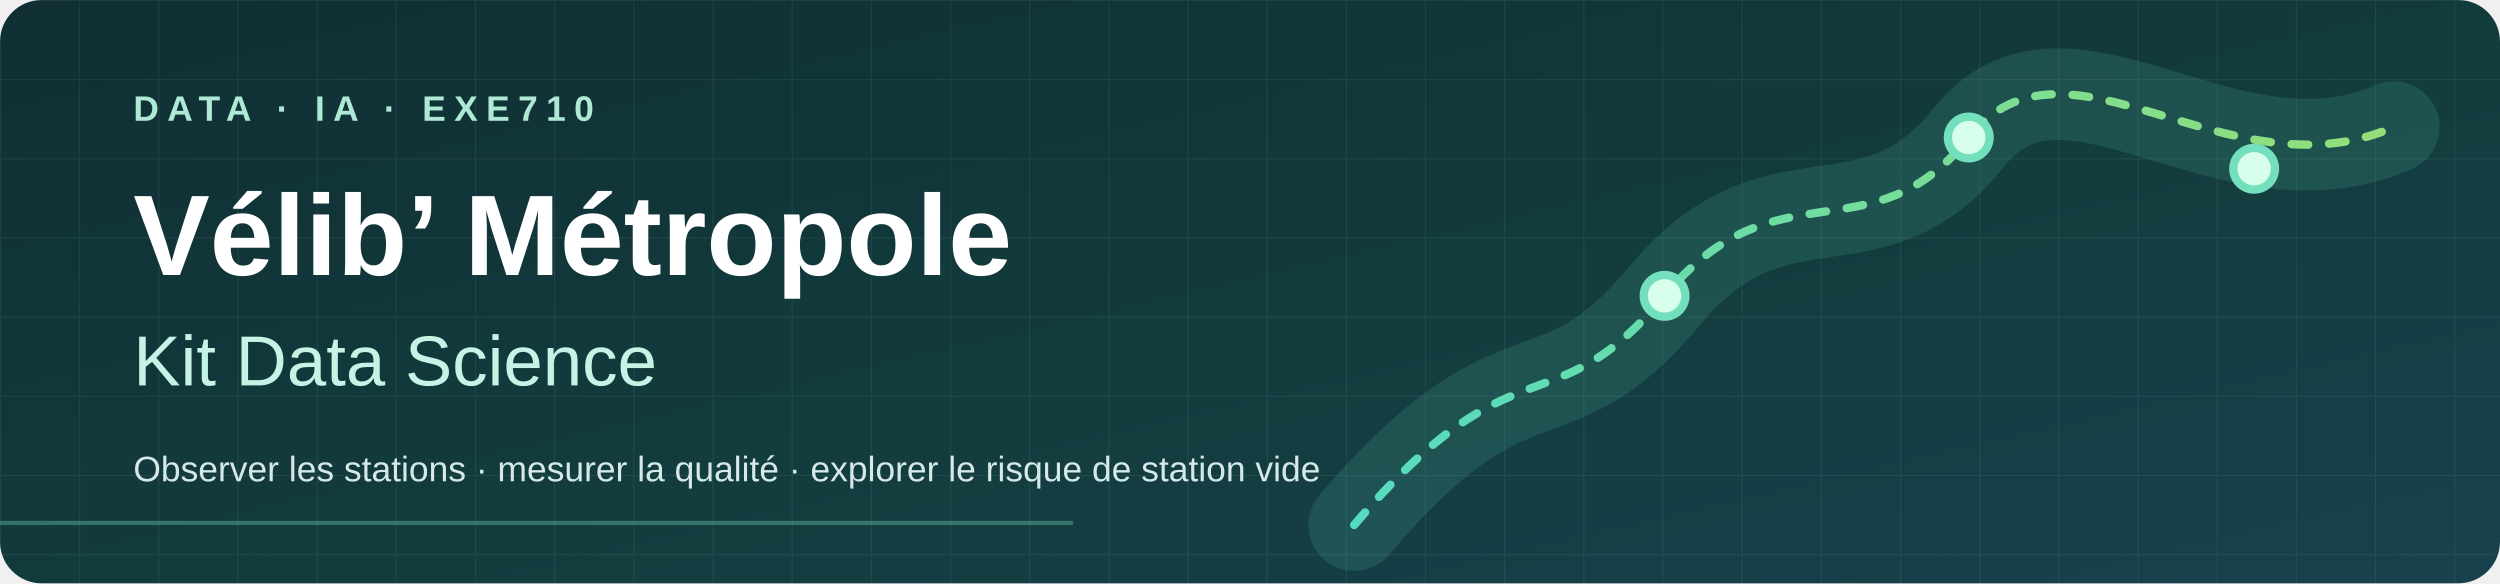
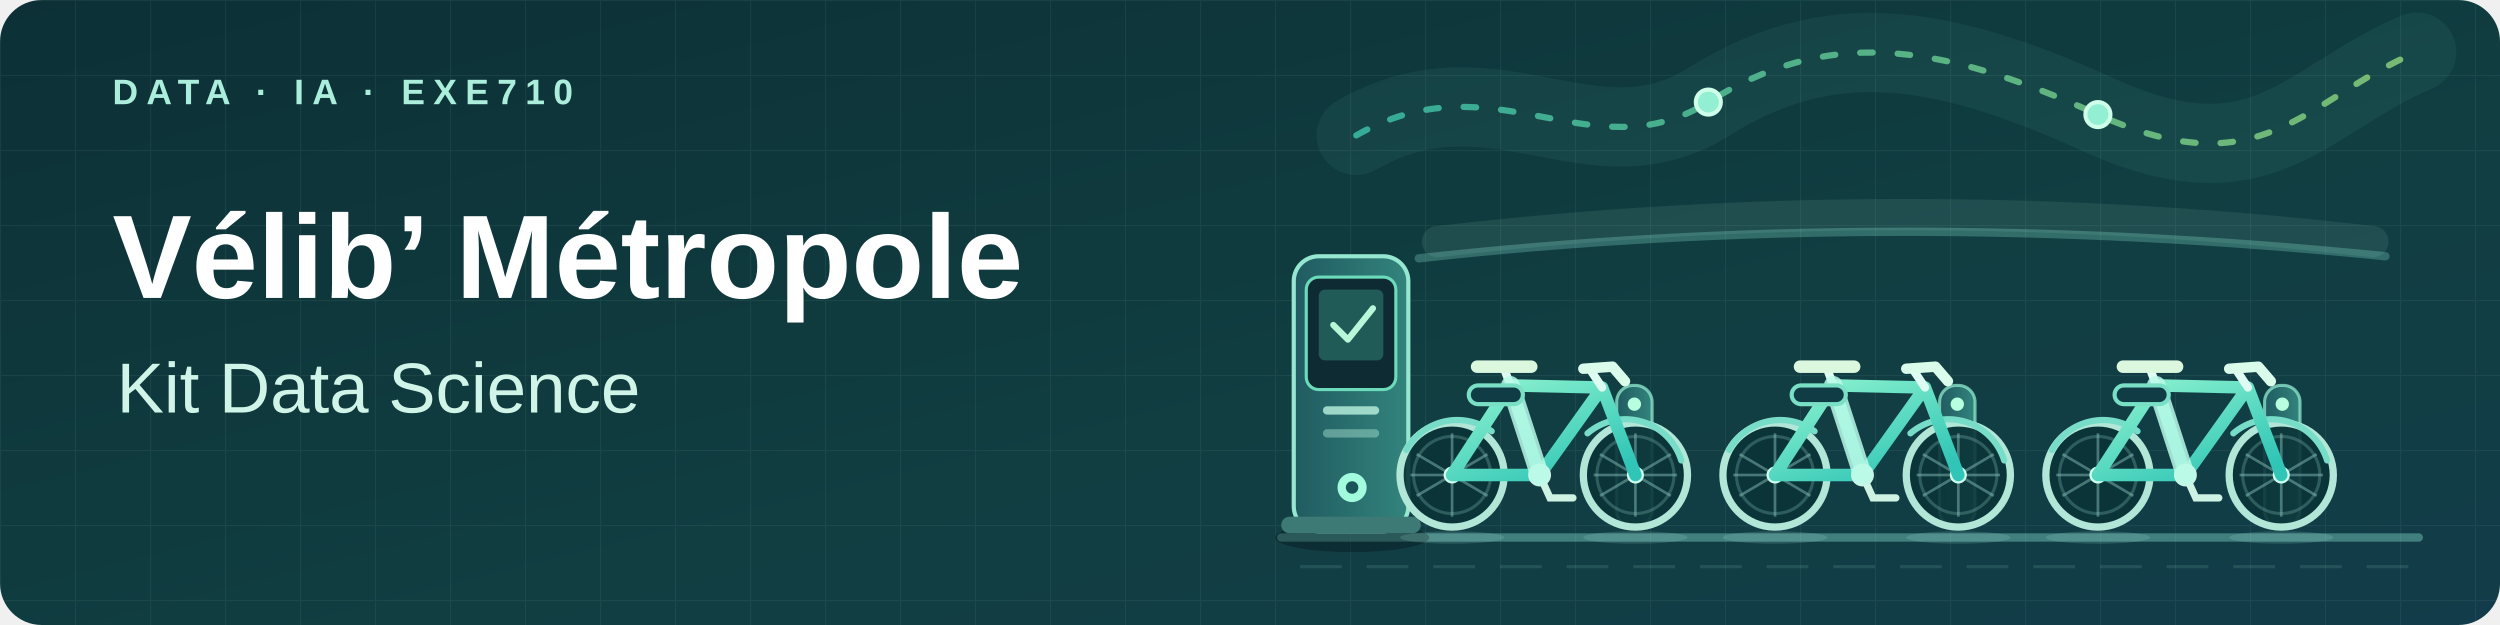
- <svg xmlns="http://www.w3.org/2000/svg" viewBox="0 0 1200 280" role="img" aria-labelledby="title desc">
+ <svg xmlns="http://www.w3.org/2000/svg" xmlns:xlink="http://www.w3.org/1999/xlink" width="1200" height="300" viewBox="0 0 1200 300" role="img" aria-labelledby="title desc">
  <defs>
-     <linearGradient id="bg" x2="1" y2="1">
-       <stop offset="0" stop-color="#102e34" />
-       <stop offset=".55" stop-color="#123c3d" />
-       <stop offset="1" stop-color="#17414d" />
+     <linearGradient id="background" x1="0" y1="0" x2="1" y2="1">
+       <stop offset="0" stop-color="#0c3036" />
+       <stop offset="0.58" stop-color="#103e41" />
+       <stop offset="1" stop-color="#123c49" />
    </linearGradient>
-     <linearGradient id="route" x2="1" y2="0">
-       <stop stop-color="#56dbc0" />
-       <stop offset="1" stop-color="#94df78" />
+     <linearGradient id="mint" x1="0" y1="0" x2="1" y2="0">
+       <stop offset="0" stop-color="#42d6bb" />
+       <stop offset="1" stop-color="#a1ea85" />
    </linearGradient>
-     <pattern id="grid" width="38" height="38" patternUnits="userSpaceOnUse">
-       <path d="M38 0H0V38" fill="none" stroke="#d8fff2" stroke-opacity=".07" />
+     <linearGradient id="bikePaint" x1="0" y1="0" x2="0.8" y2="1">
+       <stop offset="0" stop-color="#90f4d0" />
+       <stop offset="1" stop-color="#30c5b6" />
+     </linearGradient>
+     <linearGradient id="pillar" x1="0" y1="0" x2="1" y2="0">
+       <stop offset="0" stop-color="#205b61" />
+       <stop offset="1" stop-color="#33847d" />
+     </linearGradient>
+     <pattern id="grid" width="36" height="36" patternUnits="userSpaceOnUse">
+       <path d="M36 0H0V36" fill="none" stroke="#d9fff4" stroke-opacity=".06" stroke-width="1" />
    </pattern>
+     <filter id="softGlow" x="-50%" y="-50%" width="200%" height="200%">
+       <feGaussianBlur stdDeviation="8" />
+     </filter>
+     <g id="wheel">
+       <circle cx="0" cy="0" r="25" fill="#0b3338" fill-opacity=".9" stroke="#b2e7d8" stroke-width="3.5" />
+       <circle cx="0" cy="0" r="18.5" fill="none" stroke="#a0dcd0" stroke-opacity=".24" stroke-width="1.5" />
+       <path d="M-17 -10L17 10M-17 10L17 -10M0 -20V20M-20 0H20" stroke="#87bfba" stroke-opacity=".48" stroke-width="1.3" />
+       <circle r="4.1" fill="#cfffee" />
+     </g>
+     <g id="bike">
+       <use xlink:href="#wheel" x="0" y="0" />
+       <use xlink:href="#wheel" x="88" y="0" />
+       <path d="M-22 -12A28 28 0 0 1 19 -21M65 -20A28 28 0 0 1 110 -7" fill="none" stroke="#77ddc8" stroke-width="3" stroke-linecap="round" />
+       <path d="M0 0L28 -43L42 0L0 0M28 -43L72 -42L42 0M72 -42L88 0" fill="none" stroke="url(#bikePaint)" stroke-width="6" stroke-linecap="round" stroke-linejoin="round" />
+       <path d="M25 -51L28 -43M66 -51L72 -42" fill="none" stroke="#defcf1" stroke-width="4" stroke-linecap="round" />
+       <path d="M12 -52H38" fill="none" stroke="#dbf8df" stroke-width="6" stroke-linecap="round" />
+       <path d="M63 -51L77 -52L83 -45" fill="none" stroke="#dafdeb" stroke-width="5" stroke-linecap="round" stroke-linejoin="round" />
+       <path d="M42 0L47 11L58 11" fill="none" stroke="#cef3e3" stroke-width="3.5" stroke-linecap="round" />
+       <circle cx="42" cy="0" r="5.5" fill="#c8f5e6" />
+       <path d="M28 -43L42 0" stroke="#b8fae8" stroke-width="9" stroke-linecap="round" opacity=".85" />
+       <rect x="8" y="-43" width="26" height="9" rx="4.5" fill="#103d45" stroke="#79e0c6" stroke-width="2" />
+     </g>
  </defs>
-   <rect width="1200" height="280" rx="20" fill="url(#bg)" />
-   <rect width="1200" height="280" rx="20" fill="url(#grid)" />
-   <path d="M650 252C728 160 745 207 799 142S898 125 945 66s124 30 204-5" fill="none" stroke="#65d9bc" stroke-opacity=".14" stroke-width="44" stroke-linecap="round" />
-   <path d="M650 252C728 160 745 207 799 142S898 125 945 66s124 30 204-5" fill="none" stroke="url(#route)" stroke-width="4" stroke-linecap="round" stroke-dasharray="8 10" />
-   <g fill="#d7ffeb" stroke="#74dfbd" stroke-width="4">
-     <circle cx="799" cy="142" r="10" />
-     <circle cx="945" cy="66" r="10" />
-     <circle cx="1082" cy="81" r="10" />
+   <rect width="1200" height="300" rx="20" fill="url(#background)" />
+   <rect width="1200" height="300" rx="20" fill="url(#grid)" />
+   <path d="M651 65C717 27 764 84 820 49S928 19 1007 55S1106 48 1160 25" fill="none" stroke="#72dcc2" stroke-opacity=".07" stroke-width="38" stroke-linecap="round" />
+   <path d="M651 65C717 27 764 84 820 49S928 19 1007 55S1106 48 1160 25" fill="none" stroke="url(#mint)" stroke-opacity=".7" stroke-width="3" stroke-dasharray="6 12" stroke-linecap="round" />
+   <g fill="#92efd2" stroke="#cfffe9" stroke-width="2">
+     <circle cx="820" cy="49" r="6" />
+     <circle cx="1007" cy="55" r="6" />
  </g>
-   <path d="M0 251H515" stroke="#74dfbd" stroke-opacity=".35" stroke-width="2" />
-   <text x="64" y="58" fill="#aee9d5" font-family="Arial, Helvetica, sans-serif" font-size="17" font-weight="700" letter-spacing="4">DATA · IA · EXE710</text>
-   <text x="64" y="132" fill="#ffffff" font-family="Arial, Helvetica, sans-serif" font-size="55" font-weight="700">Vélib’ Métropole</text>
-   <text x="64" y="185" fill="#c5f4e6" font-family="Arial, Helvetica, sans-serif" font-size="34" font-weight="400">Kit Data Science</text>
-   <text x="64" y="231" fill="#d6e8e8" font-family="Arial, Helvetica, sans-serif" font-size="17">Observer les stations · mesurer la qualité · explorer le risque de station vide</text>
+   <text x="54" y="50" fill="#abeedb" font-family="Arial, Helvetica, sans-serif" font-size="17" font-weight="700" letter-spacing="4">DATA · IA · EXE710</text>
+   <text x="54" y="143" fill="#ffffff" font-family="Arial, Helvetica, sans-serif" font-size="57" font-weight="700">Vélib’ Métropole</text>
+   <text x="56" y="198" fill="#d0f5e8" font-family="Arial, Helvetica, sans-serif" font-size="34" font-weight="400">Kit Data Science</text>
+   <path d="M55 235H493" fill="none" stroke="url(#mint)" stroke-width="3" stroke-linecap="round" opacity=".7" />
+   <rect x="613" y="256" width="550" height="4" rx="2" fill="#84dcca" opacity=".42" />
+   <path d="M624 272H1157" stroke="#a9f3db" stroke-opacity=".12" stroke-width="1.5" stroke-dasharray="20 12" />
+   <path d="M681 124Q907 99 1145 123" fill="none" stroke="#84daca" stroke-opacity=".3" stroke-width="4" stroke-linecap="round" />
+   <path d="M690 116Q914 90 1139 116" fill="none" stroke="#c3f6e4" stroke-opacity=".09" stroke-width="15" stroke-linecap="round" />
+   <g>
+     <ellipse cx="649" cy="258" rx="37" ry="7" fill="#030d13" opacity=".35" />
+     <rect x="621" y="123" width="55" height="132" rx="12" fill="url(#pillar)" stroke="#96e7d0" stroke-width="2" />
+     <rect x="627" y="133" width="43" height="54" rx="6" fill="#0e2b33" stroke="#6cdbba" stroke-width="1.5" />
+     <rect x="633" y="139" width="31" height="34" rx="3" fill="#4bccac" opacity=".3" />
+     <path d="M640 156L647 163L659 148" fill="none" stroke="#b8f8d9" stroke-width="3" stroke-linecap="round" stroke-linejoin="round" />
+     <rect x="635" y="195" width="27" height="4" rx="2" fill="#bbf3df" opacity=".8" />
+     <rect x="635" y="206" width="27" height="4" rx="2" fill="#bbf3df" opacity=".4" />
+     <circle cx="649" cy="234" r="7" fill="#a2fbdc" />
+     <circle cx="649" cy="234" r="3" fill="#1a5559" />
+     <rect x="615" y="248" width="67" height="8" rx="4" fill="#3d7975" />
+   </g>
+   <g fill="url(#pillar)" stroke="#8fe9ce" stroke-opacity=".75" stroke-width="1.5">
+     <rect x="776" y="185" width="17" height="68" rx="8" />
+     <rect x="931" y="185" width="17" height="68" rx="8" />
+     <rect x="1087" y="185" width="17" height="68" rx="8" />
+   </g>
+   <g fill="#b7ffdf">
+     <circle cx="784.5" cy="194" r="3.2" />
+     <circle cx="939.5" cy="194" r="3.2" />
+     <circle cx="1095.5" cy="194" r="3.2" />
+   </g>
+   <use xlink:href="#bike" x="697" y="228" />
+   <use xlink:href="#bike" x="852" y="228" />
+   <use xlink:href="#bike" x="1007" y="228" />
+   <g fill="#96d8cf" opacity=".18">
+     <ellipse cx="697" cy="258" rx="25" ry="3" />
+     <ellipse cx="785" cy="258" rx="25" ry="3" />
+     <ellipse cx="852" cy="258" rx="25" ry="3" />
+     <ellipse cx="940" cy="258" rx="25" ry="3" />
+     <ellipse cx="1007" cy="258" rx="25" ry="3" />
+     <ellipse cx="1095" cy="258" rx="25" ry="3" />
+   </g>
</svg>
